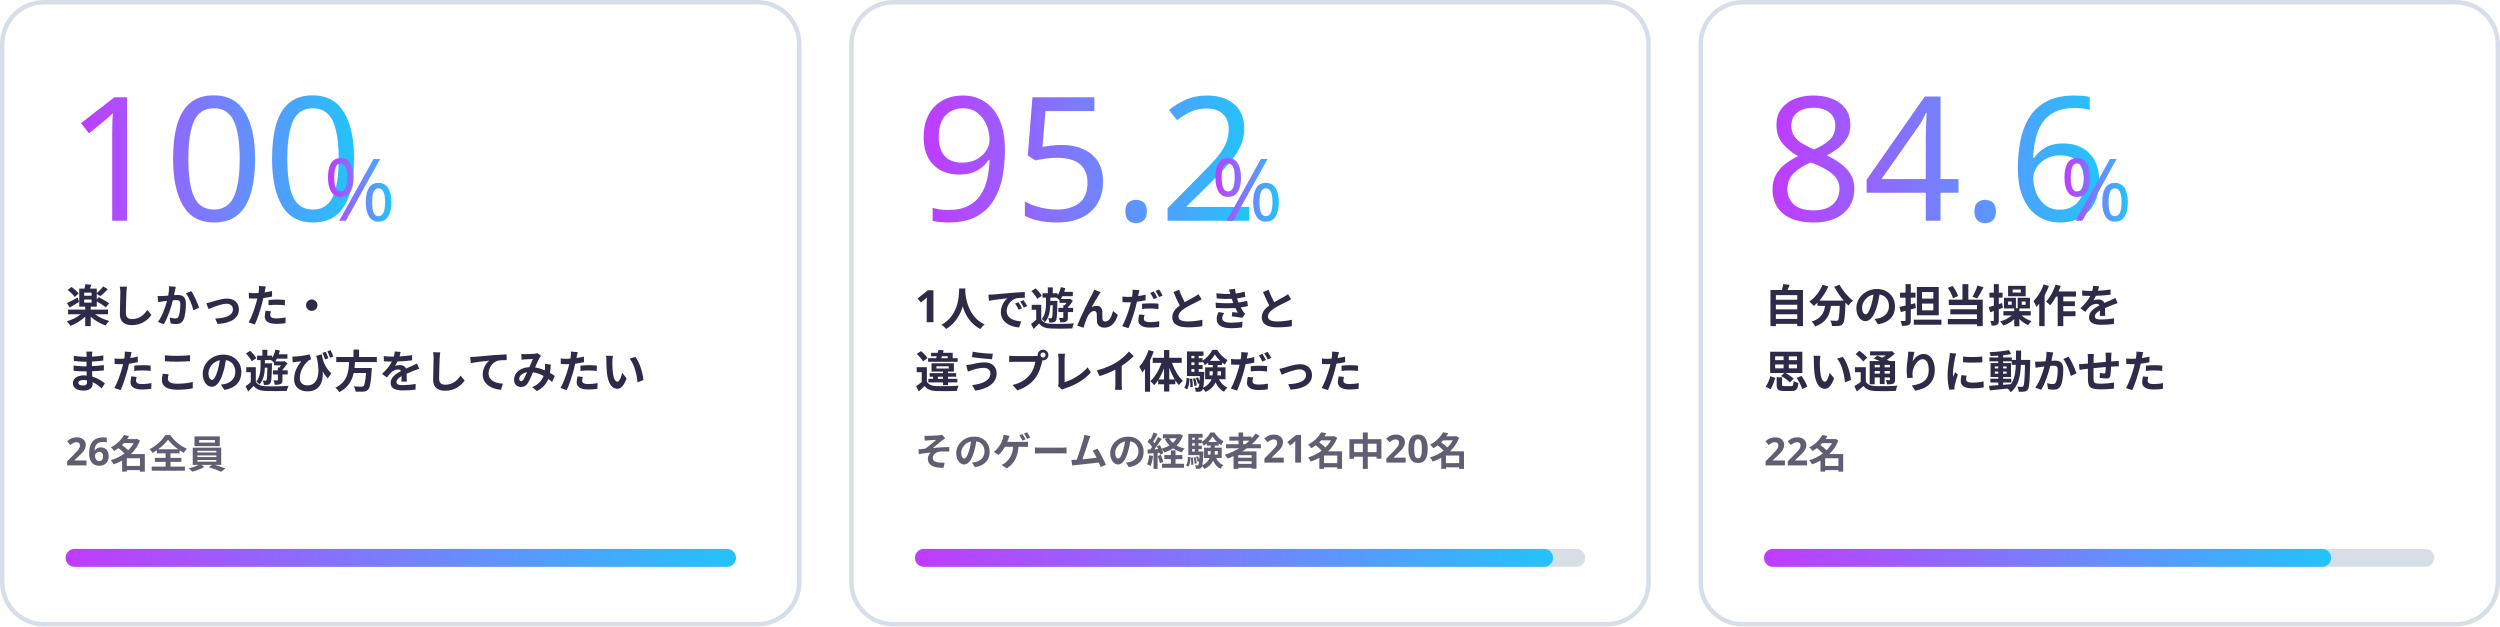
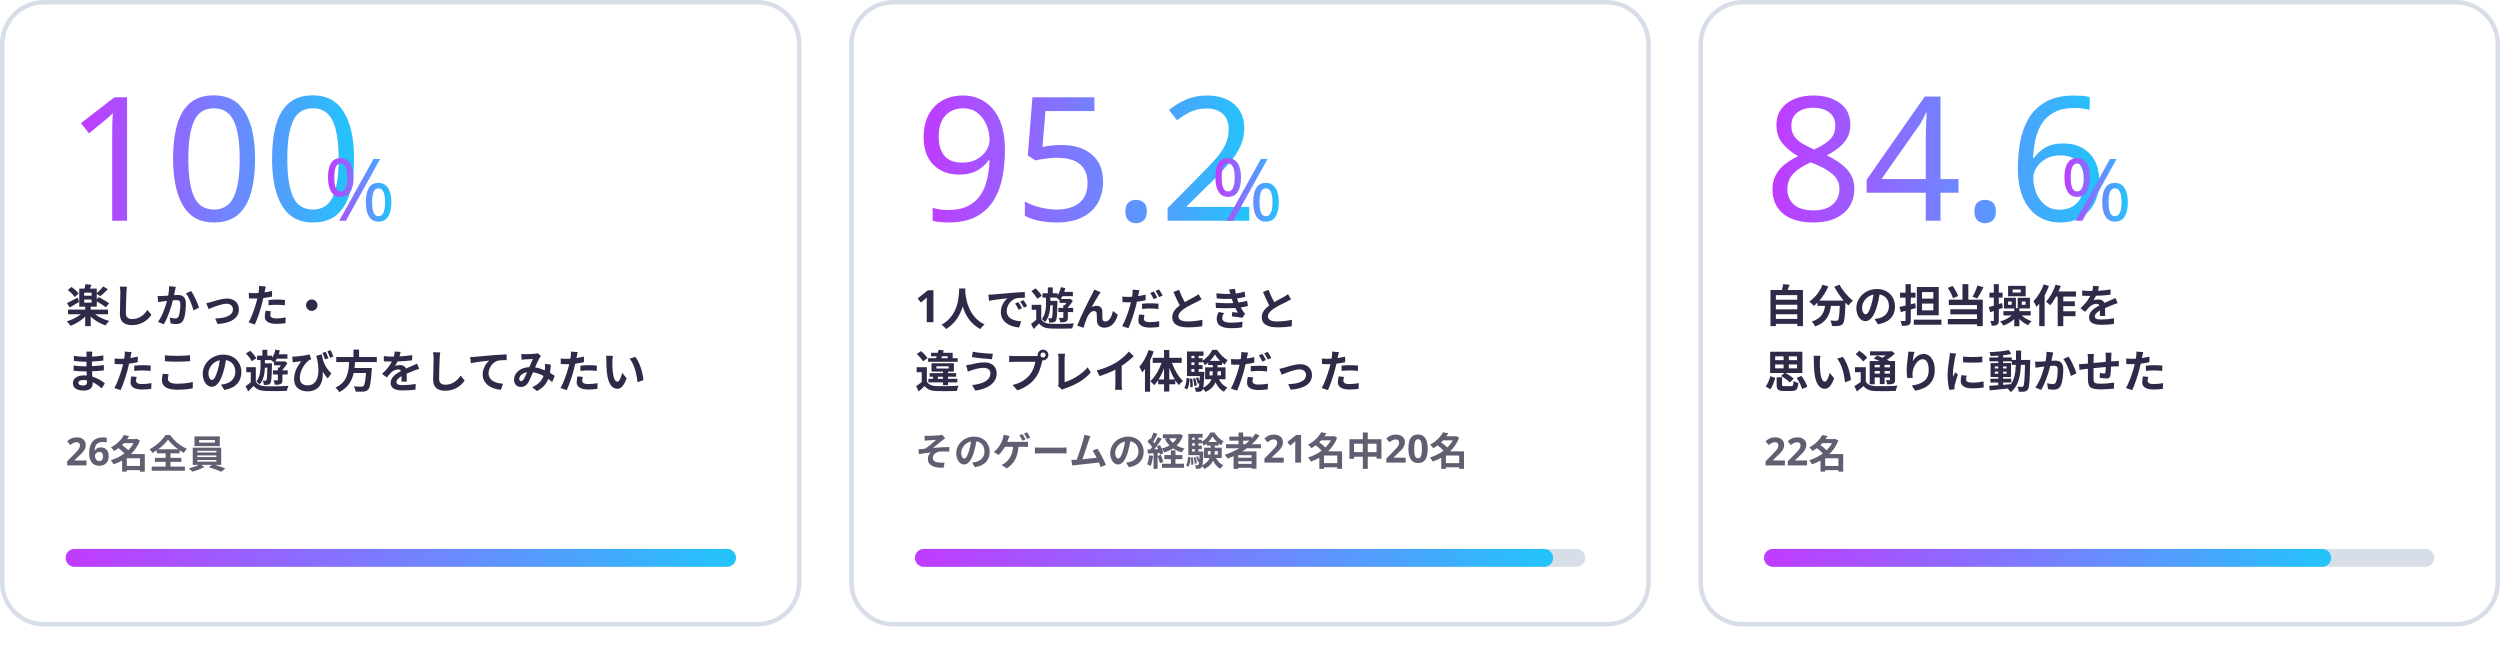
- <svg xmlns="http://www.w3.org/2000/svg" viewBox="0 0 838 210" width="838" height="210" role="img">
+ <svg xmlns="http://www.w3.org/2000/svg" viewBox="0 0 838 224" width="838" height="224" role="img">
  <defs>
    <filter id="glow" x="-30%" y="-30%" width="160%" height="160%">
      <feGaussianBlur stdDeviation="1.6" result="b" />
      <feMerge>
        <feMergeNode in="b" />
        <feMergeNode in="SourceGraphic" />
      </feMerge>
    </filter>
    <linearGradient id="brand" x1="0" y1="0" x2="1" y2="0">
      <stop offset="0" stop-color="#C03BFF" />
      <stop offset=".55" stop-color="#6F86FF" />
      <stop offset="1" stop-color="#22C4FA" />
    </linearGradient>
    <linearGradient id="bg" x1="0" y1="0" x2="1" y2="1">
      <stop offset="0" stop-color="#E8FAFF" />
      <stop offset="1" stop-color="#FFF5DC" />
    </linearGradient>
    <style>
.jp{font-family:'Hiragino Sans','Hiragino Kaku Gothic ProN','Yu Gothic UI','Yu Gothic','Meiryo','Noto Sans JP','Noto Sans CJK JP',sans-serif}
.disp{font-family:Impact,Haettenschweiler,'Anton','Arial Narrow Bold','Arial Black',sans-serif}
.gh{font-family:-apple-system,BlinkMacSystemFont,'Segoe UI','Noto Sans',Helvetica,Arial,sans-serif}
.rnd{font-family:RcRounded,'Hiragino Maru Gothic ProN','Yu Gothic UI','Noto Sans JP',sans-serif}
.hand{font-family:RcHand,'Hiragino Maru Gothic ProN','Yu Gothic UI','Noto Sans JP',sans-serif}
.mono{font-family:ui-monospace,SFMono-Regular,'Cascadia Mono',Consolas,'Liberation Mono',monospace}

@keyframes bob{0%,100%{transform:translateY(0)}50%{transform:translateY(-5px)}}
@keyframes blink{0%,90%,100%{transform:scaleY(1)}94%{transform:scaleY(.12)}}
@keyframes flow{to{stroke-dashoffset:-28}}
@keyframes pulse{0%,100%{opacity:.55}50%{opacity:1}}
.bob{animation:bob 2.6s ease-in-out infinite}
.eyes{transform-box:fill-box;transform-origin:center;animation:blink 4.8s infinite}
.flow{stroke-dasharray:6 8;animation:flow 1.1s linear infinite}
.pulse{animation:pulse 2.4s ease-in-out infinite}
@media (prefers-reduced-motion:reduce){.bob,.eyes,.flow,.pulse{animation:none}}
</style>
  </defs>
  <rect x="0.75" y="0.75" width="267.167" height="208.5" rx="14" fill="none" stroke="#D8DEE8" stroke-width="1.5" />
  <g transform="translate(0.0 0)">
    <text x="22" y="74" class="disp" font-size="58" font-weight="400" fill="url(#brand)" text-anchor="start">100</text>
    <text x="108.52" y="74" class="disp" font-size="29.0" font-weight="400" fill="url(#brand)" text-anchor="start">%</text>
    <text x="22" y="108" class="gh" font-size="15" font-weight="700" fill="#2E2B48" text-anchor="start">楽しかった・</text>
    <text x="22" y="130" class="gh" font-size="15" font-weight="700" fill="#2E2B48" text-anchor="start">またこの遊び方をしてみたい</text>
    <text x="22" y="156" class="gh" font-size="13" font-weight="600" fill="#625E72" text-anchor="start">26名全員</text>
    <rect x="22" y="184" width="224.667" height="6" rx="3.0" fill="#D8DEE8" />
    <rect x="22" y="184" width="224.7" height="6" rx="3.0" fill="url(#brand)" />
  </g>
  <rect x="285.417" y="0.75" width="267.167" height="208.5" rx="14" fill="none" stroke="#D8DEE8" stroke-width="1.5" />
  <g transform="translate(284.7 0)">
    <text x="22" y="74" class="disp" font-size="58" font-weight="400" fill="url(#brand)" text-anchor="start">95.2</text>
    <text x="121.28" y="74" class="disp" font-size="29.0" font-weight="400" fill="url(#brand)" text-anchor="start">%</text>
    <text x="22" y="108" class="gh" font-size="15" font-weight="700" fill="#2E2B48" text-anchor="start">1人で遊んだときと</text>
    <text x="22" y="130" class="gh" font-size="15" font-weight="700" fill="#2E2B48" text-anchor="start">違うプレイ体験だった</text>
    <text x="22" y="156" class="gh" font-size="13" font-weight="600" fill="#625E72" text-anchor="start">そのゲームの経験者21名中20名</text>
    <rect x="22" y="184" width="224.667" height="6" rx="3.0" fill="#D8DEE8" />
    <rect x="22" y="184" width="213.9" height="6" rx="3.0" fill="url(#brand)" />
  </g>
  <rect x="570.083" y="0.75" width="267.167" height="208.5" rx="14" fill="none" stroke="#D8DEE8" stroke-width="1.5" />
  <g transform="translate(569.3 0)">
    <text x="22" y="74" class="disp" font-size="58" font-weight="400" fill="url(#brand)" text-anchor="start">84.6</text>
    <text x="121.28" y="74" class="disp" font-size="29.0" font-weight="400" fill="url(#brand)" text-anchor="start">%</text>
    <text x="22" y="108" class="gh" font-size="15" font-weight="700" fill="#2E2B48" text-anchor="start">自分の担当操作を</text>
    <text x="22" y="130" class="gh" font-size="15" font-weight="700" fill="#2E2B48" text-anchor="start">思い通りに動かせた</text>
    <text x="22" y="156" class="gh" font-size="13" font-weight="600" fill="#625E72" text-anchor="start">22名</text>
    <rect x="22" y="184" width="224.667" height="6" rx="3.0" fill="#D8DEE8" />
    <rect x="22" y="184" width="190.1" height="6" rx="3.0" fill="url(#brand)" />
  </g>
</svg>
